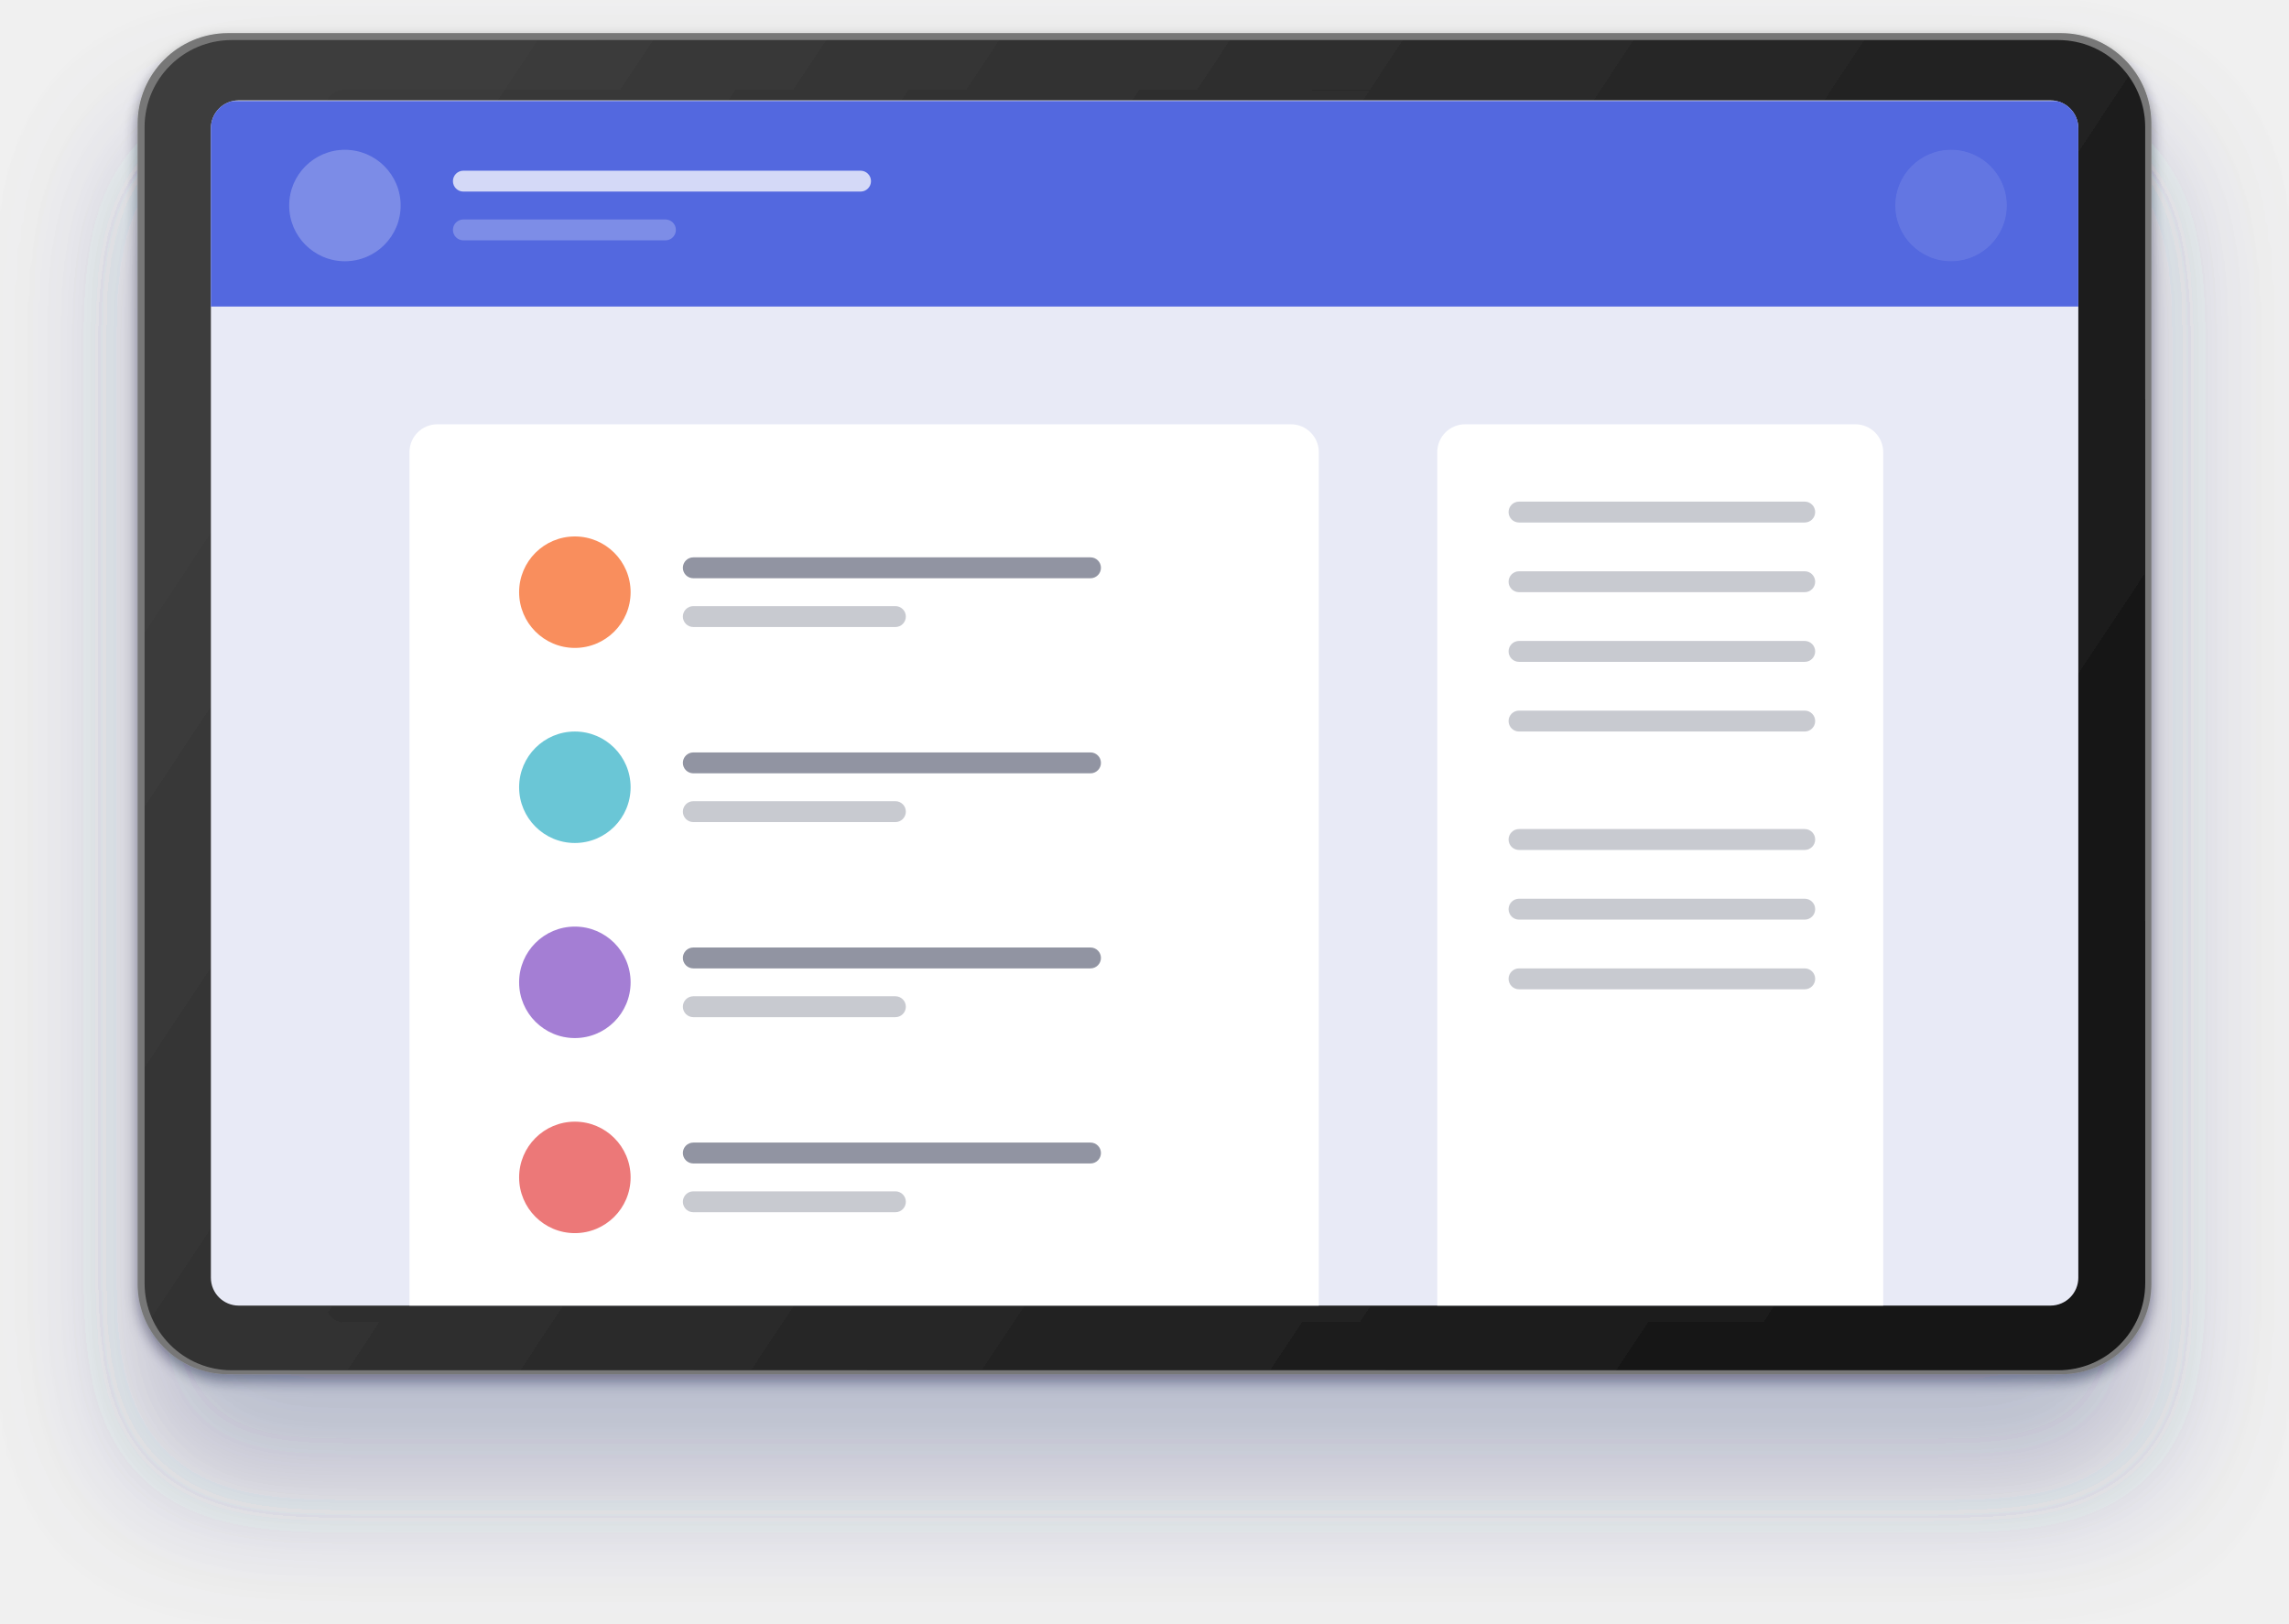
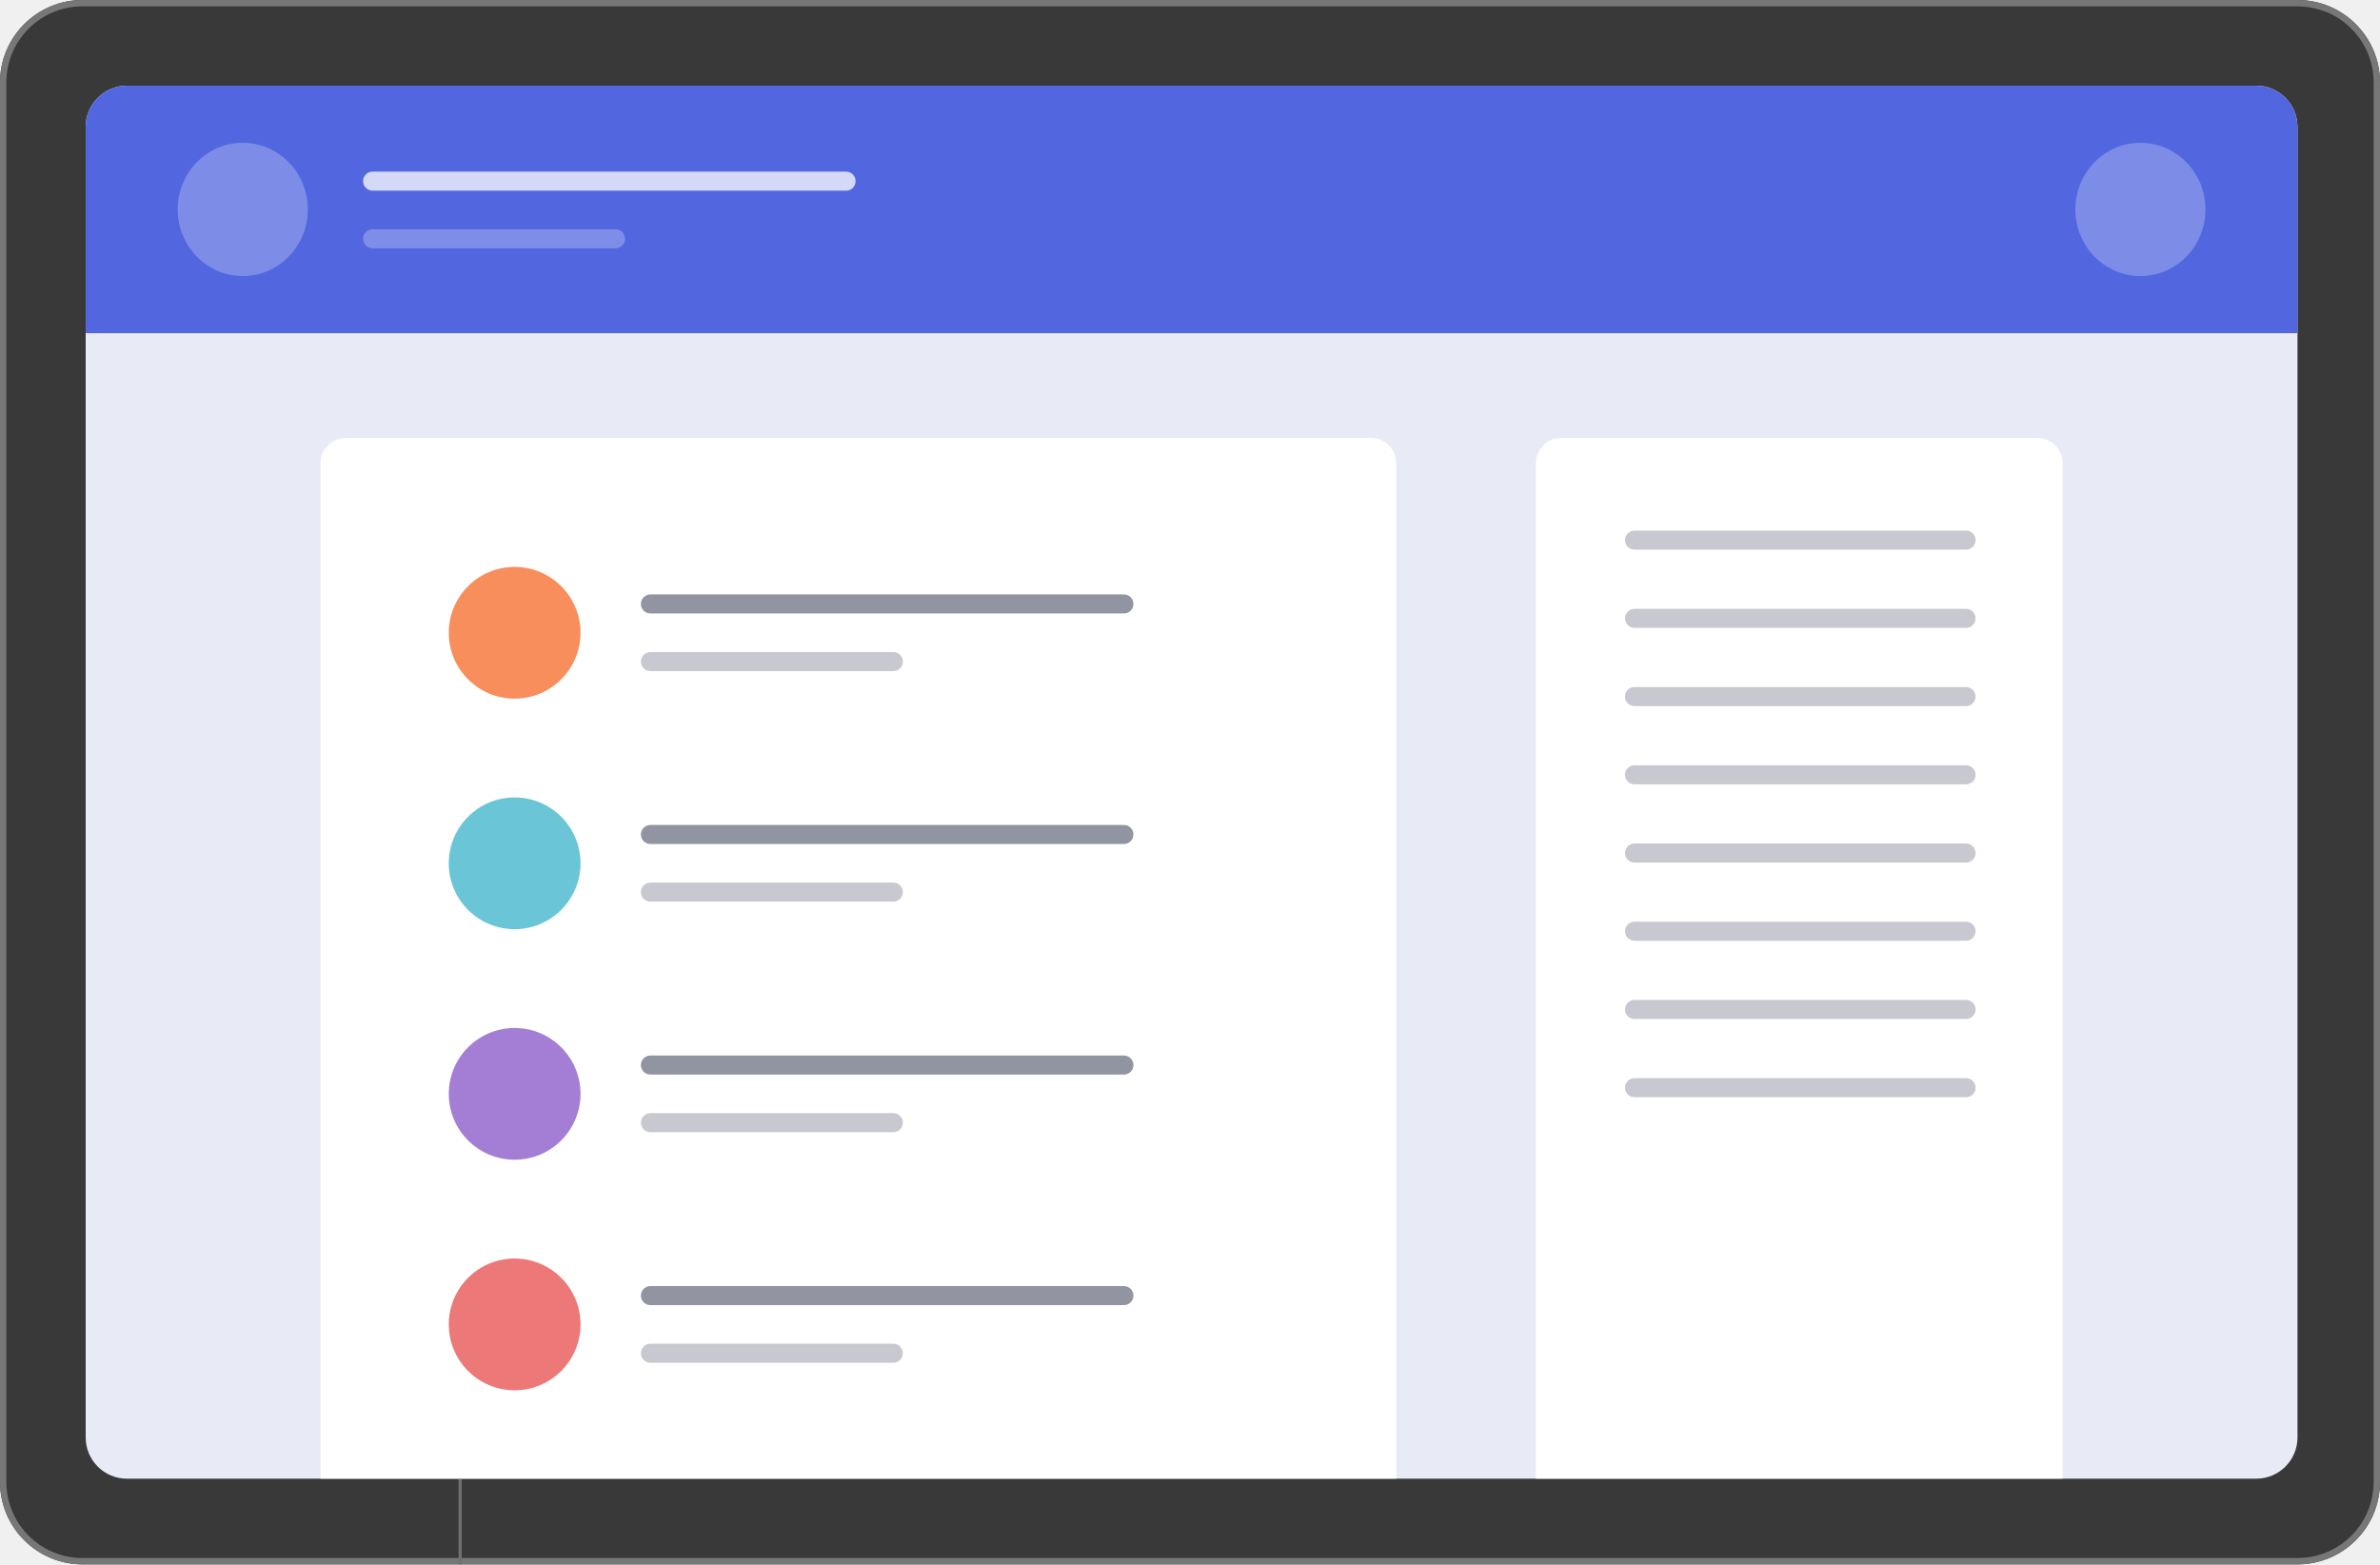
- <svg xmlns="http://www.w3.org/2000/svg" xmlns:xlink="http://www.w3.org/1999/xlink" width="657" height="466">
-   <defs>
-     <filter id="a" width="118%" height="126.9%" x="-9%" y="-5.7%" filterUnits="objectBoundingBox">
-       <feOffset dy="2" in="SourceAlpha" result="shadowOffsetOuter1" />
-       <feGaussianBlur in="shadowOffsetOuter1" result="shadowBlurOuter1" stdDeviation="2" />
-       <feColorMatrix in="shadowBlurOuter1" result="shadowMatrixOuter1" values="0 0 0 0 0 0 0 0 0 0 0 0 0 0 0 0 0 0 0.5 0" />
-       <feMerge>
-         <feMergeNode in="shadowMatrixOuter1" />
-         <feMergeNode in="SourceGraphic" />
-       </feMerge>
-     </filter>
-     <rect id="c" width="578" height="385" rx="26" />
-     <filter id="b" width="126%" height="139%" x="-13%" y="-11.7%" filterUnits="objectBoundingBox">
-       <feOffset dy="30" in="SourceAlpha" result="shadowOffsetOuter1" />
-       <feGaussianBlur in="shadowOffsetOuter1" result="shadowBlurOuter1" stdDeviation="20" />
-       <feColorMatrix in="shadowBlurOuter1" values="0 0 0 0 0.182 0 0 0 0 0.231 0 0 0 0 0.506 0 0 0 0.2 0" />
-     </filter>
-     <linearGradient id="d" x1="99.013%" x2="2.544%" y1="71.675%" y2="29.014%">
-       <stop offset="0%" stop-color="#151515" />
-       <stop offset="100%" stop-color="#3D3D3D" />
-     </linearGradient>
-     <rect id="e" width="536" height="346" y="3" rx="8" />
-   </defs>
-   <g fill="none" fill-rule="evenodd" filter="url(#a)" transform="translate(39 9)">
-     <g transform="translate(.5 .5)">
-       <g fill-rule="nonzero">
-         <use fill="#000" filter="url(#b)" xlink:href="#c" />
-         <use fill="#777" xlink:href="#c" />
-       </g>
-       <rect width="574.23" height="381.865" x="2" y="2" fill="url(#d)" fill-rule="nonzero" rx="25" />
-       <g transform="translate(21.03 16.303)">
-         <rect width="471.463" height="353.756" x="33" fill="#2A2A2A" fill-rule="nonzero" opacity=".1" rx="5" />
-         <mask id="f" fill="#fff">
-           <use xlink:href="#e" />
-         </mask>
-         <use fill="#E8EAF6" fill-rule="nonzero" xlink:href="#e" />
-         <g mask="url(#f)">
-           <path fill="#5267DF" d="M-3.53 3.197h547v59h-547z" />
-           <g transform="translate(22.47 17.197)" fill="#FFF">
-             <circle cx="16" cy="16" r="16" opacity=".245" />
-             <circle cx="477" cy="16" r="16" opacity=".104" />
-             <g transform="translate(47 6)">
-               <rect width="120" height="6" opacity=".75" rx="3" />
-               <rect width="64" height="6" y="14" opacity=".25" rx="3" />
-             </g>
-           </g>
-         </g>
-         <g mask="url(#f)">
-           <g transform="translate(57 96)">
-             <rect width="261" height="316" fill="#FFF" rx="8" />
-             <rect width="128" height="316" x="295" fill="#FFF" rx="8" />
-             <rect width="120" height="6" x="78.47" y="38.197" fill="#242A45" opacity=".5" rx="3" />
-           </g>
-         </g>
+ <svg xmlns="http://www.w3.org/2000/svg" width="750" height="493" viewBox="0 0 750 493">
+   <g transform="translate(-9 -644)">
+     <g transform="translate(9 644)" fill="#393939" stroke="#777" stroke-width="2">
+       <rect width="750" height="493" rx="26" stroke="none" />
+       <rect x="1" y="1" width="748" height="491" rx="25" fill="none" />
+     </g>
+     <rect width="697" height="439" rx="13" transform="translate(36 671)" fill="#e8eaf6" />
+     <line y1="27" transform="translate(154 1110)" fill="none" stroke="#707070" stroke-width="1" />
+     <path d="M8,0H331a8,8,0,0,1,8,8V328a0,0,0,0,1,0,0H0a0,0,0,0,1,0,0V8A8,8,0,0,1,8,0Z" transform="translate(110 782)" fill="#fff" />
+     <path d="M8,0H158a8,8,0,0,1,8,8V328a0,0,0,0,1,0,0H0a0,0,0,0,1,0,0V8A8,8,0,0,1,8,0Z" transform="translate(493 782)" fill="#fff" />
+     <path d="M13,0H684a13,13,0,0,1,13,13V78a0,0,0,0,1,0,0H0a0,0,0,0,1,0,0V13A13,13,0,0,1,13,0Z" transform="translate(36 671)" fill="#5267df" />
+     <ellipse cx="20.5" cy="21" rx="20.5" ry="21" transform="translate(65 689)" fill="#7c8ce7" />
+     <ellipse cx="20.5" cy="21" rx="20.5" ry="21" transform="translate(663 689)" fill="#7c8ce7" />
+     <g transform="translate(126.417 701.087)">
+       <line x2="149.204" transform="translate(0 0)" fill="none" stroke="#d4d9f7" stroke-linecap="round" stroke-width="6" />
+       <line x2="76.548" transform="translate(0 18.164)" fill="none" stroke="#7e8de7" stroke-linecap="round" stroke-width="6" />
+     </g>
+     <g transform="translate(150.42 822.652)">
+       <circle cx="20.759" cy="20.759" r="20.759" transform="translate(0 0)" fill="#f98e5d" />
+       <g transform="translate(63.545 11.677)">
+         <line x2="149.204" fill="none" stroke="#9194a1" stroke-linecap="round" stroke-width="6" />
+         <line x2="76.548" transform="translate(0 18.164)" fill="none" stroke="#c8c9d0" stroke-linecap="round" stroke-width="6" />
      </g>
    </g>
-     <g transform="translate(110 135)">
-       <circle cx="16" cy="26" r="16" fill="#F98E5D" />
-       <rect width="88" height="6" x="284" fill="#242A45" opacity=".25" rx="3" />
-       <rect width="88" height="6" x="284" y="20" fill="#242A45" opacity=".25" rx="3" />
-       <rect width="88" height="6" x="284" y="40" fill="#242A45" opacity=".25" rx="3" />
-       <rect width="88" height="6" x="284" y="60" fill="#242A45" opacity=".25" rx="3" />
-       <rect width="88" height="6" x="284" y="94" fill="#242A45" opacity=".25" rx="3" />
-       <rect width="88" height="6" x="284" y="114" fill="#242A45" opacity=".25" rx="3" />
-       <rect width="88" height="6" x="284" y="134" fill="#242A45" opacity=".25" rx="3" />
-       <rect width="64" height="6" x="47" y="30" fill="#242A45" opacity=".25" rx="3" />
+     <g transform="translate(150.42 895.308)">
+       <circle cx="20.759" cy="20.759" r="20.759" transform="translate(0 0)" fill="#6ac6d6" />
+       <g transform="translate(63.545 11.677)">
+         <line x2="149.204" fill="none" stroke="#9194a1" stroke-linecap="round" stroke-width="6" />
+         <line x2="76.548" transform="translate(0 18.164)" fill="none" stroke="#c8c9d0" stroke-linecap="round" stroke-width="6" />
+       </g>
    </g>
-     <g transform="translate(110 201)">
-       <circle cx="16" cy="16" r="16" fill="#6AC6D6" />
-       <rect width="120" height="6" x="47" y="6" fill="#242A45" opacity=".5" rx="3" />
-       <rect width="64" height="6" x="47" y="20" fill="#242A45" opacity=".25" rx="3" />
+     <g transform="translate(150.42 967.964)">
+       <circle cx="20.759" cy="20.759" r="20.759" transform="translate(0 0)" fill="#a47ed4" />
+       <g transform="translate(63.545 11.677)">
+         <line x2="149.204" fill="none" stroke="#9194a1" stroke-linecap="round" stroke-width="6" />
+         <line x2="76.548" transform="translate(0 18.164)" fill="none" stroke="#c8c9d0" stroke-linecap="round" stroke-width="6" />
+       </g>
    </g>
-     <g transform="translate(110 257)">
-       <circle cx="16" cy="16" r="16" fill="#A47ED4" />
-       <rect width="120" height="6" x="47" y="6" fill="#242A45" opacity=".5" rx="3" />
-       <rect width="64" height="6" x="47" y="20" fill="#242A45" opacity=".25" rx="3" />
+     <g transform="translate(150.42 1040.62)">
+       <circle cx="20.759" cy="20.759" r="20.759" transform="translate(0 0)" fill="#ec7878" />
+       <g transform="translate(63.545 11.677)">
+         <line x2="149.204" fill="none" stroke="#9194a1" stroke-linecap="round" stroke-width="6" />
+         <line x2="76.548" transform="translate(0 18.164)" fill="none" stroke="#c8c9d0" stroke-linecap="round" stroke-width="6" />
+       </g>
    </g>
-     <g transform="translate(110 313)">
-       <circle cx="16" cy="16" r="16" fill="#EC7878" />
-       <rect width="120" height="6" x="47" y="6" fill="#242A45" opacity=".5" rx="3" />
-       <rect width="64" height="6" x="47" y="20" fill="#242A45" opacity=".25" rx="3" />
-     </g>
+     <line x2="104.472" transform="translate(524.079 814.219)" fill="none" stroke="#c8c9d0" stroke-linecap="round" stroke-width="6" />
+     <line x2="104.472" transform="translate(524.079 838.87)" fill="none" stroke="#c8c9d0" stroke-linecap="round" stroke-width="6" />
+     <line x2="104.472" transform="translate(524.079 863.521)" fill="none" stroke="#c8c9d0" stroke-linecap="round" stroke-width="6" />
+     <line x2="104.472" transform="translate(524.079 888.172)" fill="none" stroke="#c8c9d0" stroke-linecap="round" stroke-width="6" />
+     <line x2="104.472" transform="translate(524.079 912.823)" fill="none" stroke="#c8c9d0" stroke-linecap="round" stroke-width="6" />
+     <line x2="104.472" transform="translate(524.079 937.475)" fill="none" stroke="#c8c9d0" stroke-linecap="round" stroke-width="6" />
+     <line x2="104.472" transform="translate(524.079 962.126)" fill="none" stroke="#c8c9d0" stroke-linecap="round" stroke-width="6" />
+     <line x2="104.472" transform="translate(524.079 986.777)" fill="none" stroke="#c8c9d0" stroke-linecap="round" stroke-width="6" />
  </g>
</svg>
